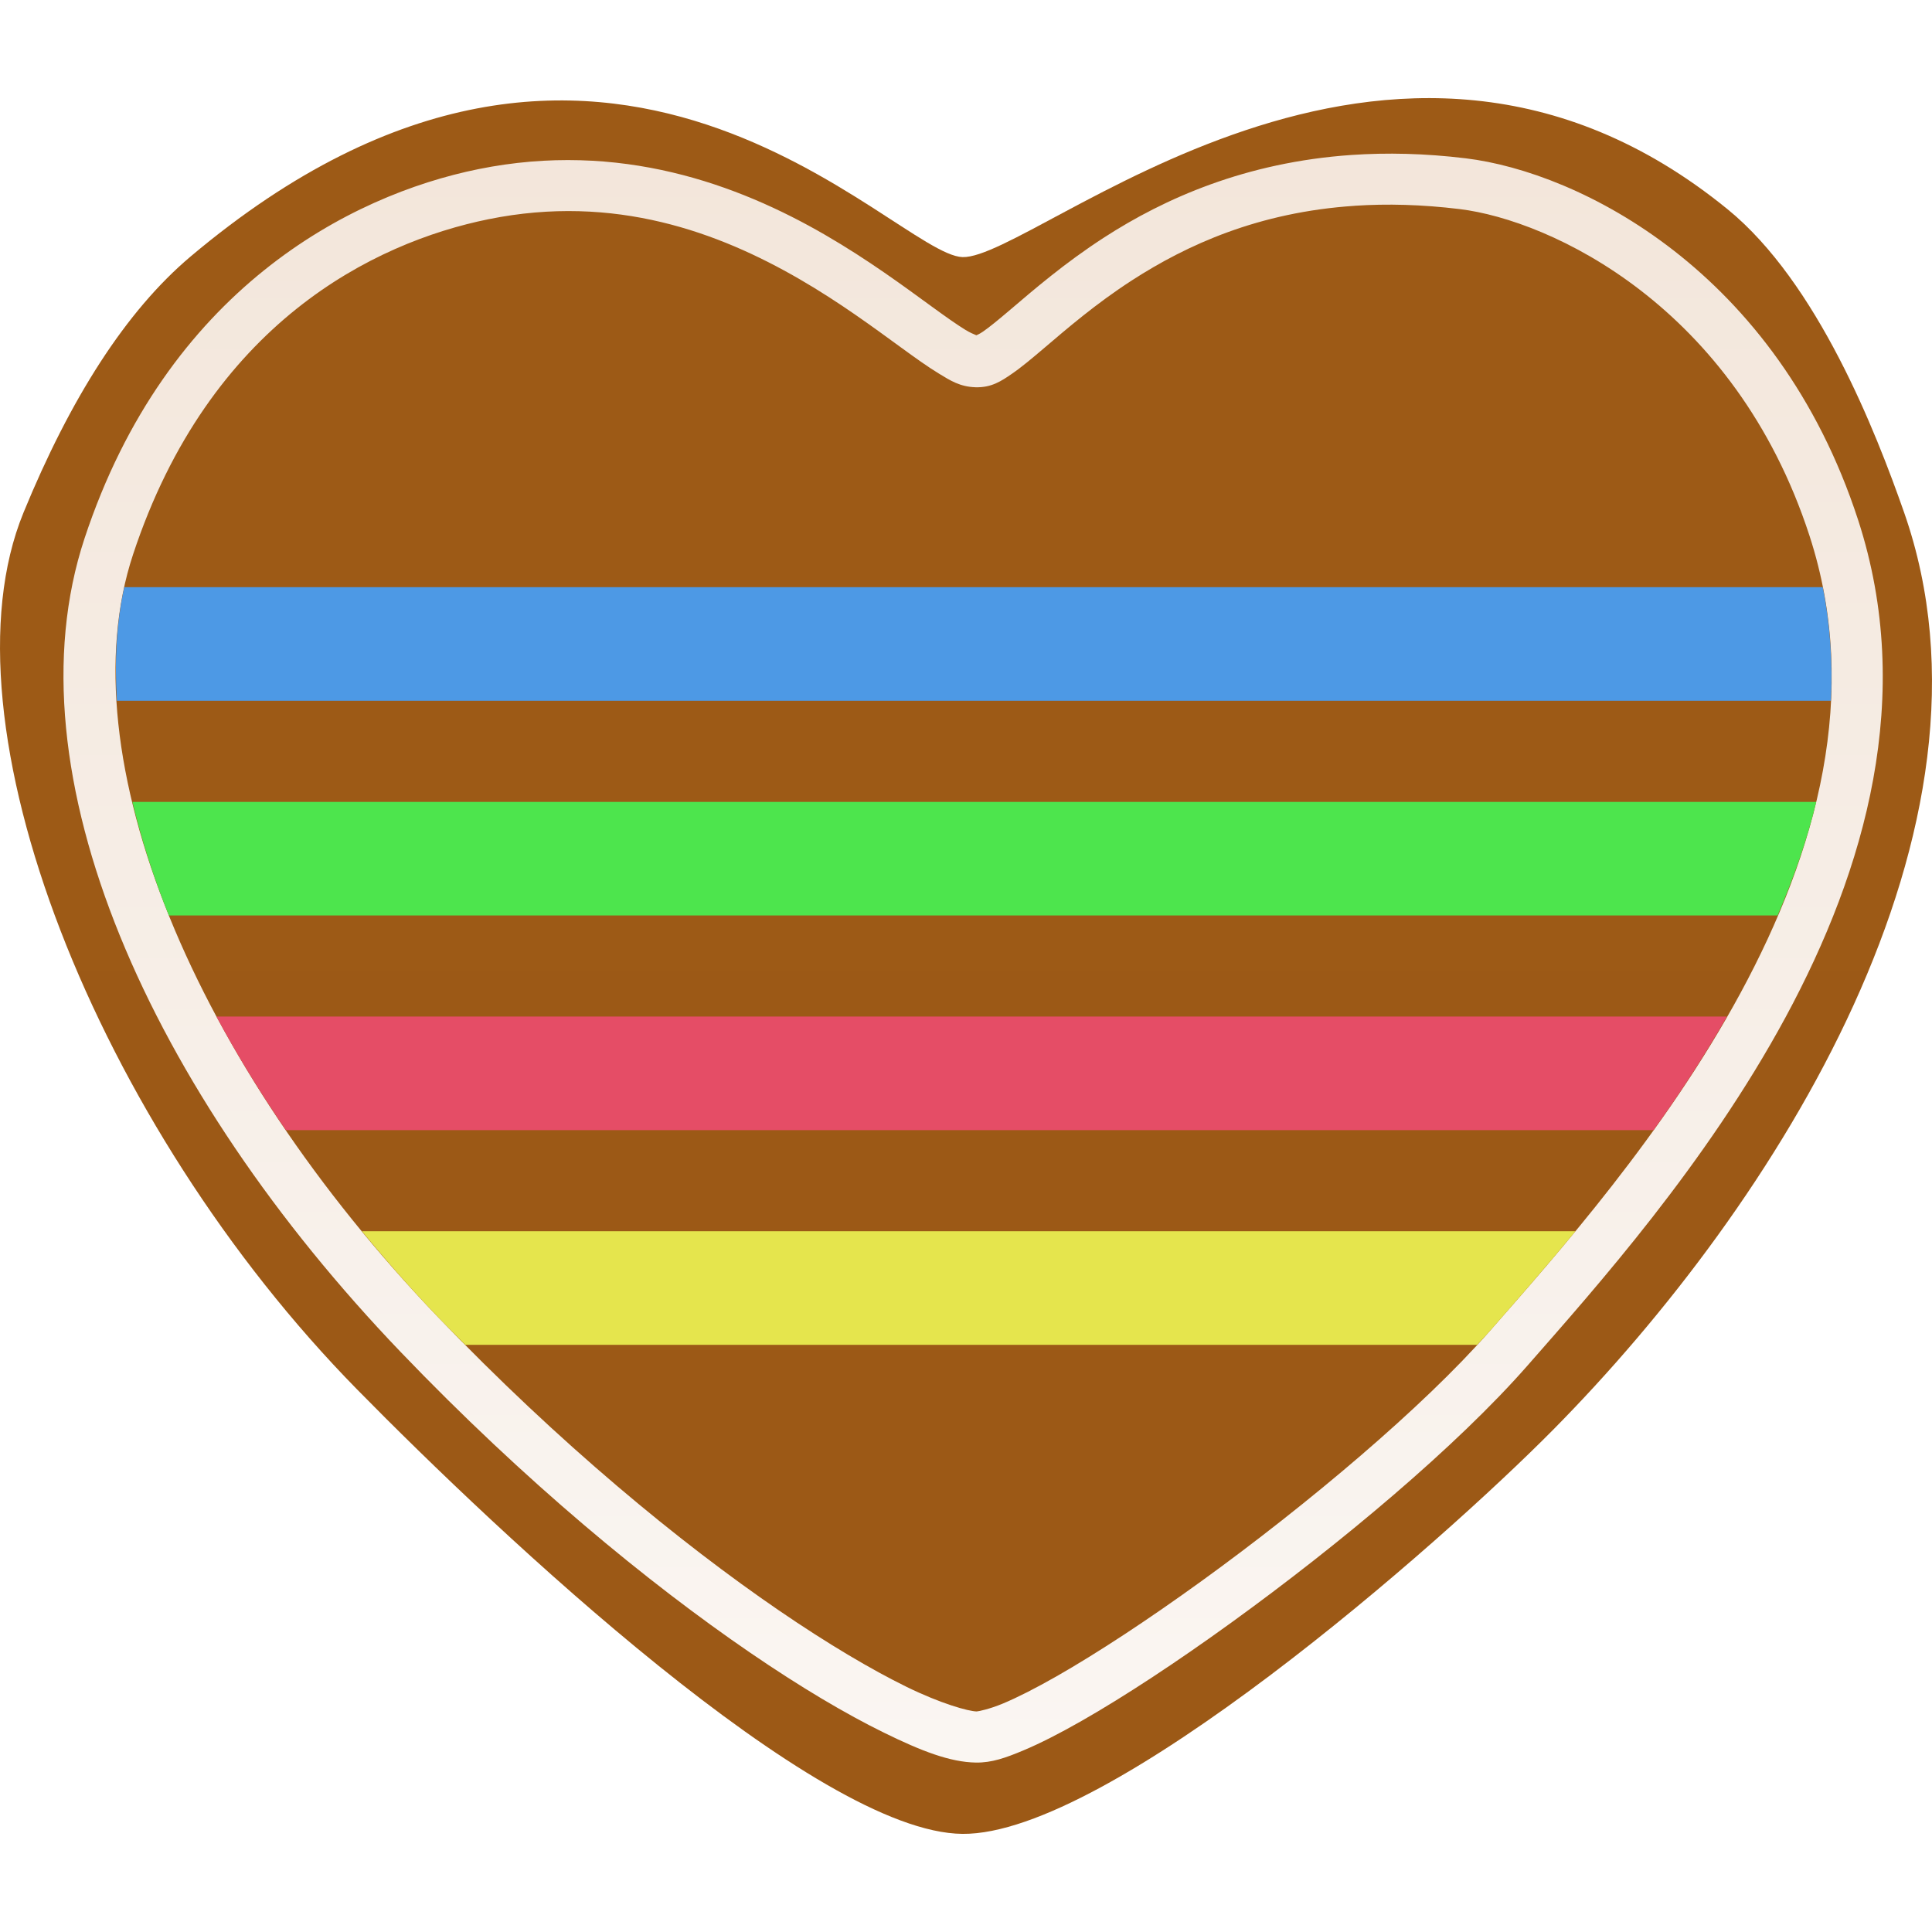
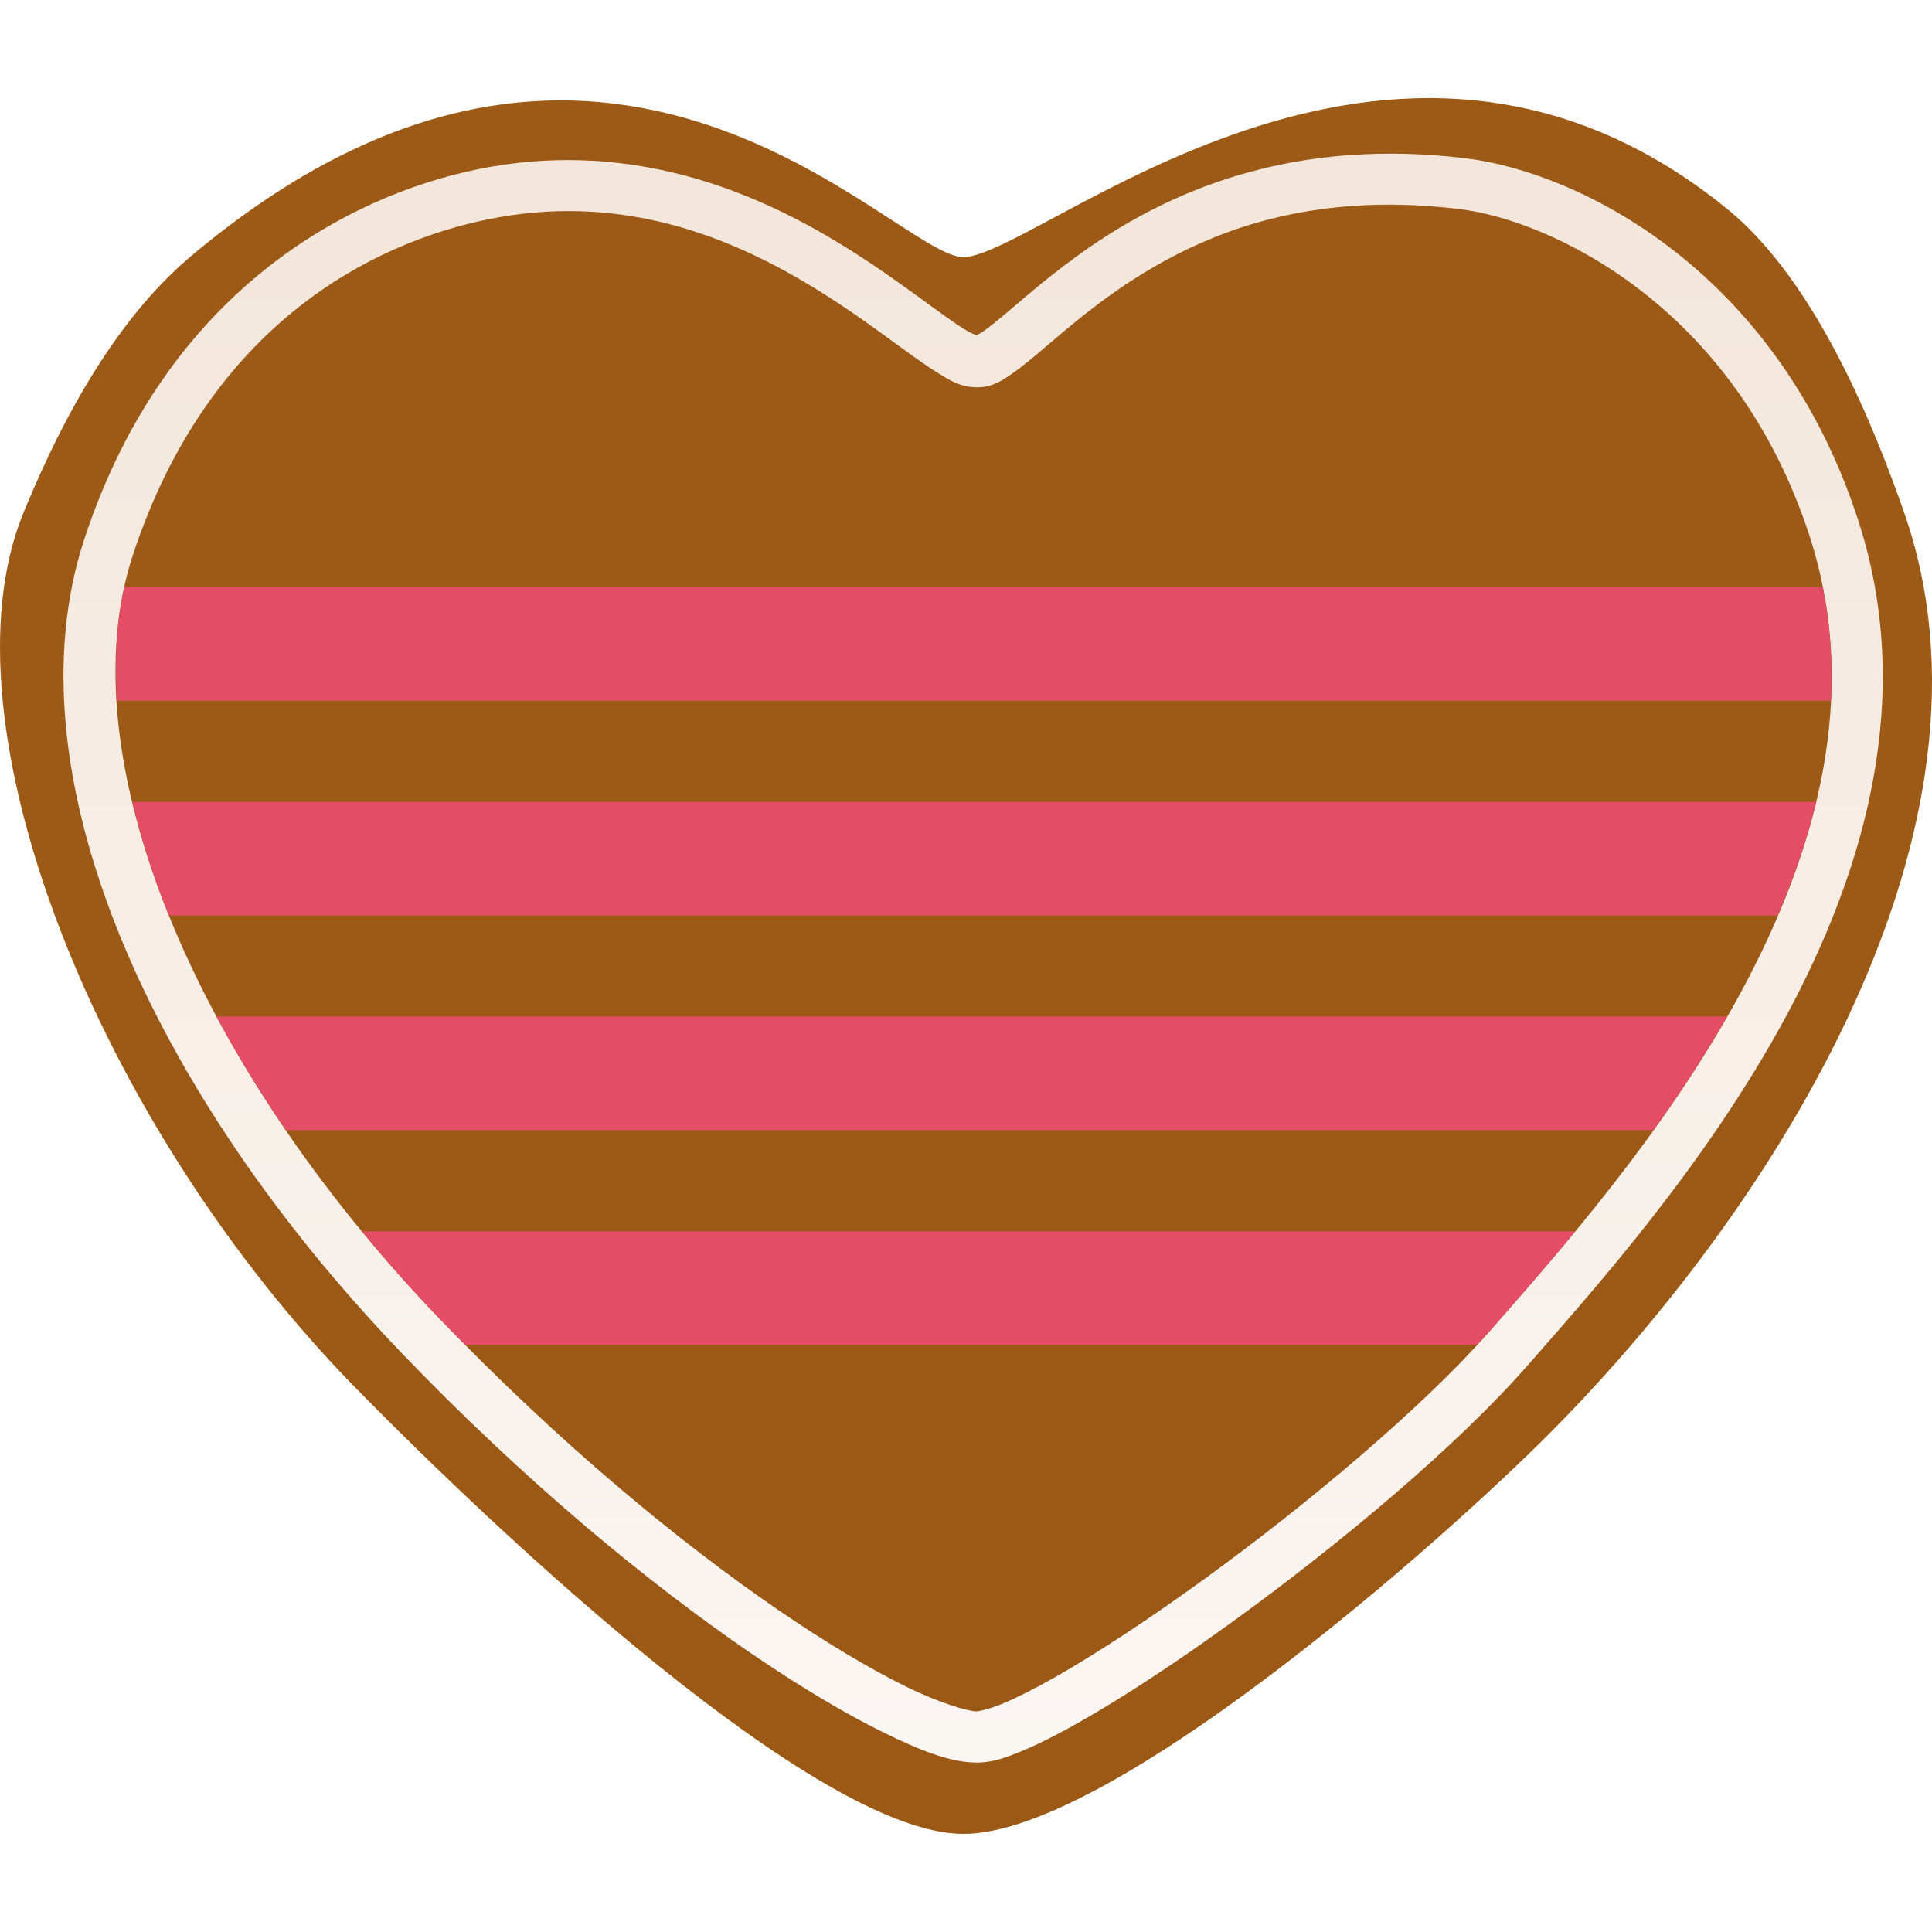
<svg xmlns="http://www.w3.org/2000/svg" xmlns:xlink="http://www.w3.org/1999/xlink" height="100mm" viewBox="0 0 100 100" width="100mm" version="1.1" id="svg1" xml:space="preserve">
  <defs id="defs1">
    <linearGradient id="linearGradient19">
      <stop style="stop-color:#f2e5d9;stop-opacity:1;" offset="0" id="stop19" />
      <stop style="stop-color:#fbf7f4;stop-opacity:1;" offset="1" id="stop20" />
    </linearGradient>
    <linearGradient id="linearGradient17">
      <stop style="stop-color:#9d5a16;stop-opacity:1;" offset="0" id="stop17" />
      <stop style="stop-color:#9c5916;stop-opacity:1;" offset="1" id="stop18" />
    </linearGradient>
    <linearGradient xlink:href="#linearGradient17" id="linearGradient18" x1="49.244" y1="18.683" x2="49.244" y2="85.534" gradientUnits="userSpaceOnUse" gradientTransform="matrix(1.509613,0,0,1.509613,-24.16138,-28.38133)" />
    <linearGradient xlink:href="#linearGradient19" id="linearGradient20" x1="49.369" y1="20.337" x2="49.369" y2="82.965" gradientUnits="userSpaceOnUse" gradientTransform="matrix(1.509613,0,0,1.509613,-24.16138,-28.38133)" />
  </defs>
  <path style="font-variation-settings:normal;vector-effect:none;fill:url(#linearGradient18);fill-opacity:1;stroke:none;stroke-width:0.399px;stroke-linecap:butt;stroke-linejoin:miter;stroke-miterlimit:4;stroke-dasharray:none;stroke-dashoffset:0;stroke-opacity:1;stop-color:#000000" d="M 49.82,13.307 C 46.247,13.195 31.39,-4.86 9.867,13.275 6.517,16.097 3.637,20.628 1.215,26.536 -3.244,37.413 5.035,58.226 18.484,71.918 c 7.4,7.534 23.767,22.941 31.337,23.003 7.57,0.063 24.678,-14.961 30.569,-20.917 C 91.927,62.338 104.278,42.86 98.554,26.518 97.085,22.322 94.073,14.628 89.428,10.838 71.876,-3.481 53.58,13.424 49.82,13.307 Z" id="path11" />
  <path style="fill:url(#linearGradient20)" d="m 69.953,8.021 c -5.484,0.377 -9.686,2.256 -12.793,4.264 -2.071,1.339 -3.673,2.73 -4.859,3.738 -0.593,0.504 -1.085,0.911 -1.432,1.148 -0.346,0.237 -0.544,0.219 -0.297,0.227 0.183,0.006 -0.147,-0.047 -0.592,-0.318 -0.445,-0.271 -1.046,-0.698 -1.754,-1.213 C 46.811,14.838 44.954,13.458 42.709,12.158 38.219,9.559 32.091,7.269 24.764,8.754 18.086,10.107 8.623,15.015 4.375,27.869 0.355,40.035 7.822,56.501 20.74,69.98 c 6.423,6.702 12.812,11.951 18.074,15.553 2.631,1.801 4.979,3.188 6.932,4.146 1.953,0.958 3.426,1.529 4.764,1.551 0.826,0.013 1.546,-0.247 2.436,-0.619 0.89,-0.372 1.905,-0.892 3.033,-1.535 2.255,-1.286 4.952,-3.063 7.762,-5.096 C 69.359,79.916 75.397,74.865 79.072,70.672 82.611,66.635 88.307,60.262 92.43,52.635 96.552,45.008 99.136,36.01 96.176,26.914 91.969,13.99 81.729,8.909 75.871,8.195 73.751,7.937 71.781,7.896 69.953,8.021 Z M 70.125,10.65 c 1.662,-0.11 3.465,-0.067 5.426,0.172 4.697,0.572 14.235,5.005 18.109,16.91 2.661,8.177 0.371,16.372 -3.559,23.643 -3.93,7.271 -9.466,13.499 -13.02,17.553 -3.417,3.898 -9.391,8.93 -14.893,12.91 -2.751,1.99 -5.39,3.725 -7.521,4.939 -1.066,0.607 -2.006,1.084 -2.744,1.393 -0.738,0.309 -1.318,0.415 -1.371,0.414 -0.422,-0.007 -1.844,-0.398 -3.641,-1.279 C 45.115,86.423 42.857,85.094 40.309,83.35 35.212,79.861 28.944,74.717 22.65,68.15 10.135,55.092 3.414,39.208 6.887,28.699 10.834,16.755 19.33,12.553 25.289,11.346 c 6.533,-1.324 11.916,0.683 16.094,3.102 2.089,1.209 3.853,2.518 5.287,3.561 0.717,0.521 1.348,0.976 1.934,1.332 0.585,0.356 1.083,0.678 1.887,0.703 0.832,0.026 1.351,-0.33 1.873,-0.688 0.522,-0.358 1.05,-0.805 1.652,-1.316 1.204,-1.023 2.689,-2.311 4.58,-3.533 2.836,-1.833 6.544,-3.526 11.529,-3.855 z" id="path18" />
-   <path id="path3" style="fill:#4d99e5;fill-opacity:1;stroke-width:1.323;stroke-linecap:round;stroke-linejoin:round;stroke-dasharray:none" d="M 6.432 30.393 C 6.03 32.227 5.924 34.204 6.051 36.272 L 94.767 36.272 C 94.862 34.326 94.737 32.362 94.345 30.393 L 6.432 30.393 z " />
-   <path id="path4" style="fill:#4de54d;fill-opacity:1;stroke-width:1.323;stroke-linecap:round;stroke-linejoin:round;stroke-dasharray:none" d="M 6.854 41.506 C 7.314 43.424 7.935 45.388 8.742 47.384 L 92.007 47.384 C 92.828 45.465 93.528 43.506 94.008 41.506 L 6.854 41.506 z " />
+   <path id="path3" style="fill:#e54d66;fill-opacity:1;stroke-width:1.323;stroke-linecap:round;stroke-linejoin:round;stroke-dasharray:none" d="M 6.432 30.393 C 6.03 32.227 5.924 34.204 6.051 36.272 L 94.767 36.272 C 94.862 34.326 94.737 32.362 94.345 30.393 L 6.432 30.393 z " />
+   <path id="path4" style="fill:#e54d66;fill-opacity:1;stroke-width:1.323;stroke-linecap:round;stroke-linejoin:round;stroke-dasharray:none" d="M 6.854 41.506 C 7.314 43.424 7.935 45.388 8.742 47.384 L 92.007 47.384 C 92.828 45.465 93.528 43.506 94.008 41.506 L 6.854 41.506 z " />
  <path id="path5" style="fill:#e54d66;fill-opacity:1;stroke-width:1.323;stroke-linecap:round;stroke-linejoin:round;stroke-dasharray:none" d="M 11.204 52.616 C 12.257 54.579 13.467 56.545 14.8 58.497 L 85.585 58.497 C 86.915 56.647 88.203 54.677 89.386 52.616 L 11.204 52.616 z " />
-   <path id="path6" style="fill:#e5e54d;fill-opacity:1;stroke-width:1.323;stroke-linecap:round;stroke-linejoin:round;stroke-dasharray:none" d="M 18.735 63.728 C 19.97 65.228 21.268 66.708 22.65 68.15 C 23.128 68.649 23.605 69.124 24.083 69.607 L 76.455 69.607 C 76.663 69.381 76.89 69.147 77.082 68.928 C 78.366 67.463 79.912 65.707 81.544 63.728 L 18.735 63.728 z " />
+   <path id="path6" style="fill:#e54d66;fill-opacity:1;stroke-width:1.323;stroke-linecap:round;stroke-linejoin:round;stroke-dasharray:none" d="M 18.735 63.728 C 19.97 65.228 21.268 66.708 22.65 68.15 C 23.128 68.649 23.605 69.124 24.083 69.607 L 76.455 69.607 C 76.663 69.381 76.89 69.147 77.082 68.928 C 78.366 67.463 79.912 65.707 81.544 63.728 L 18.735 63.728 z " />
</svg>
